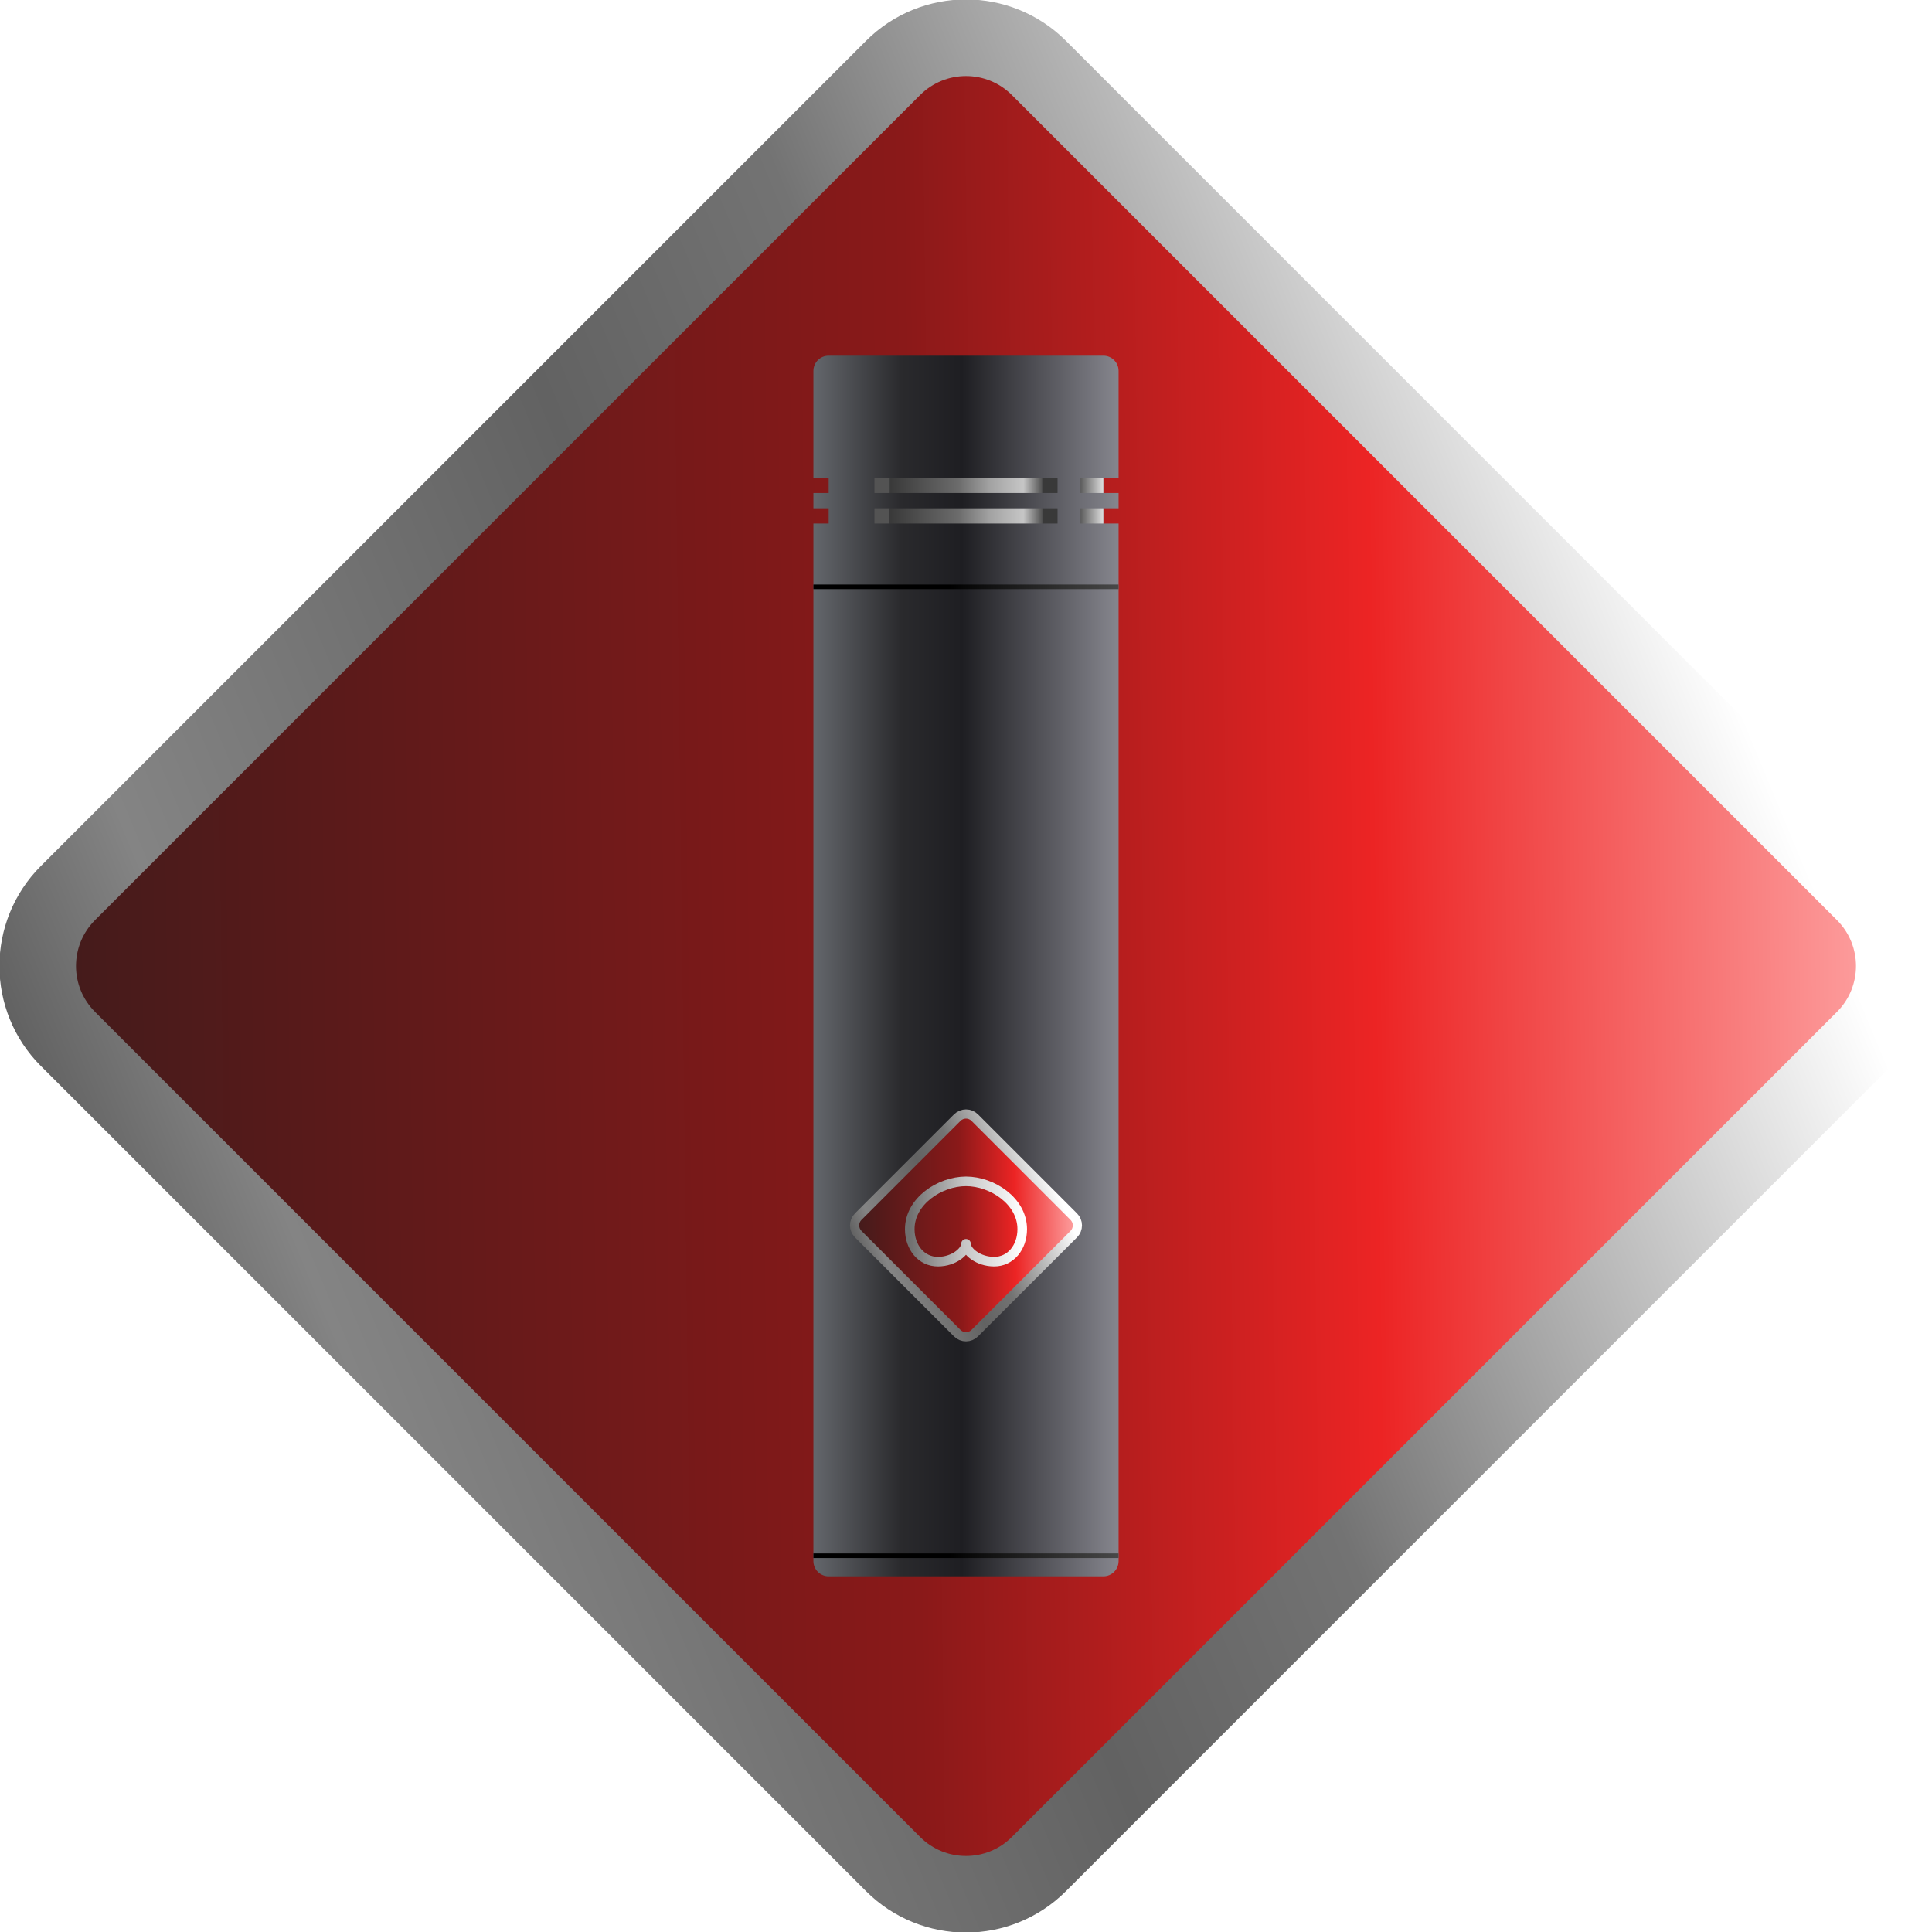
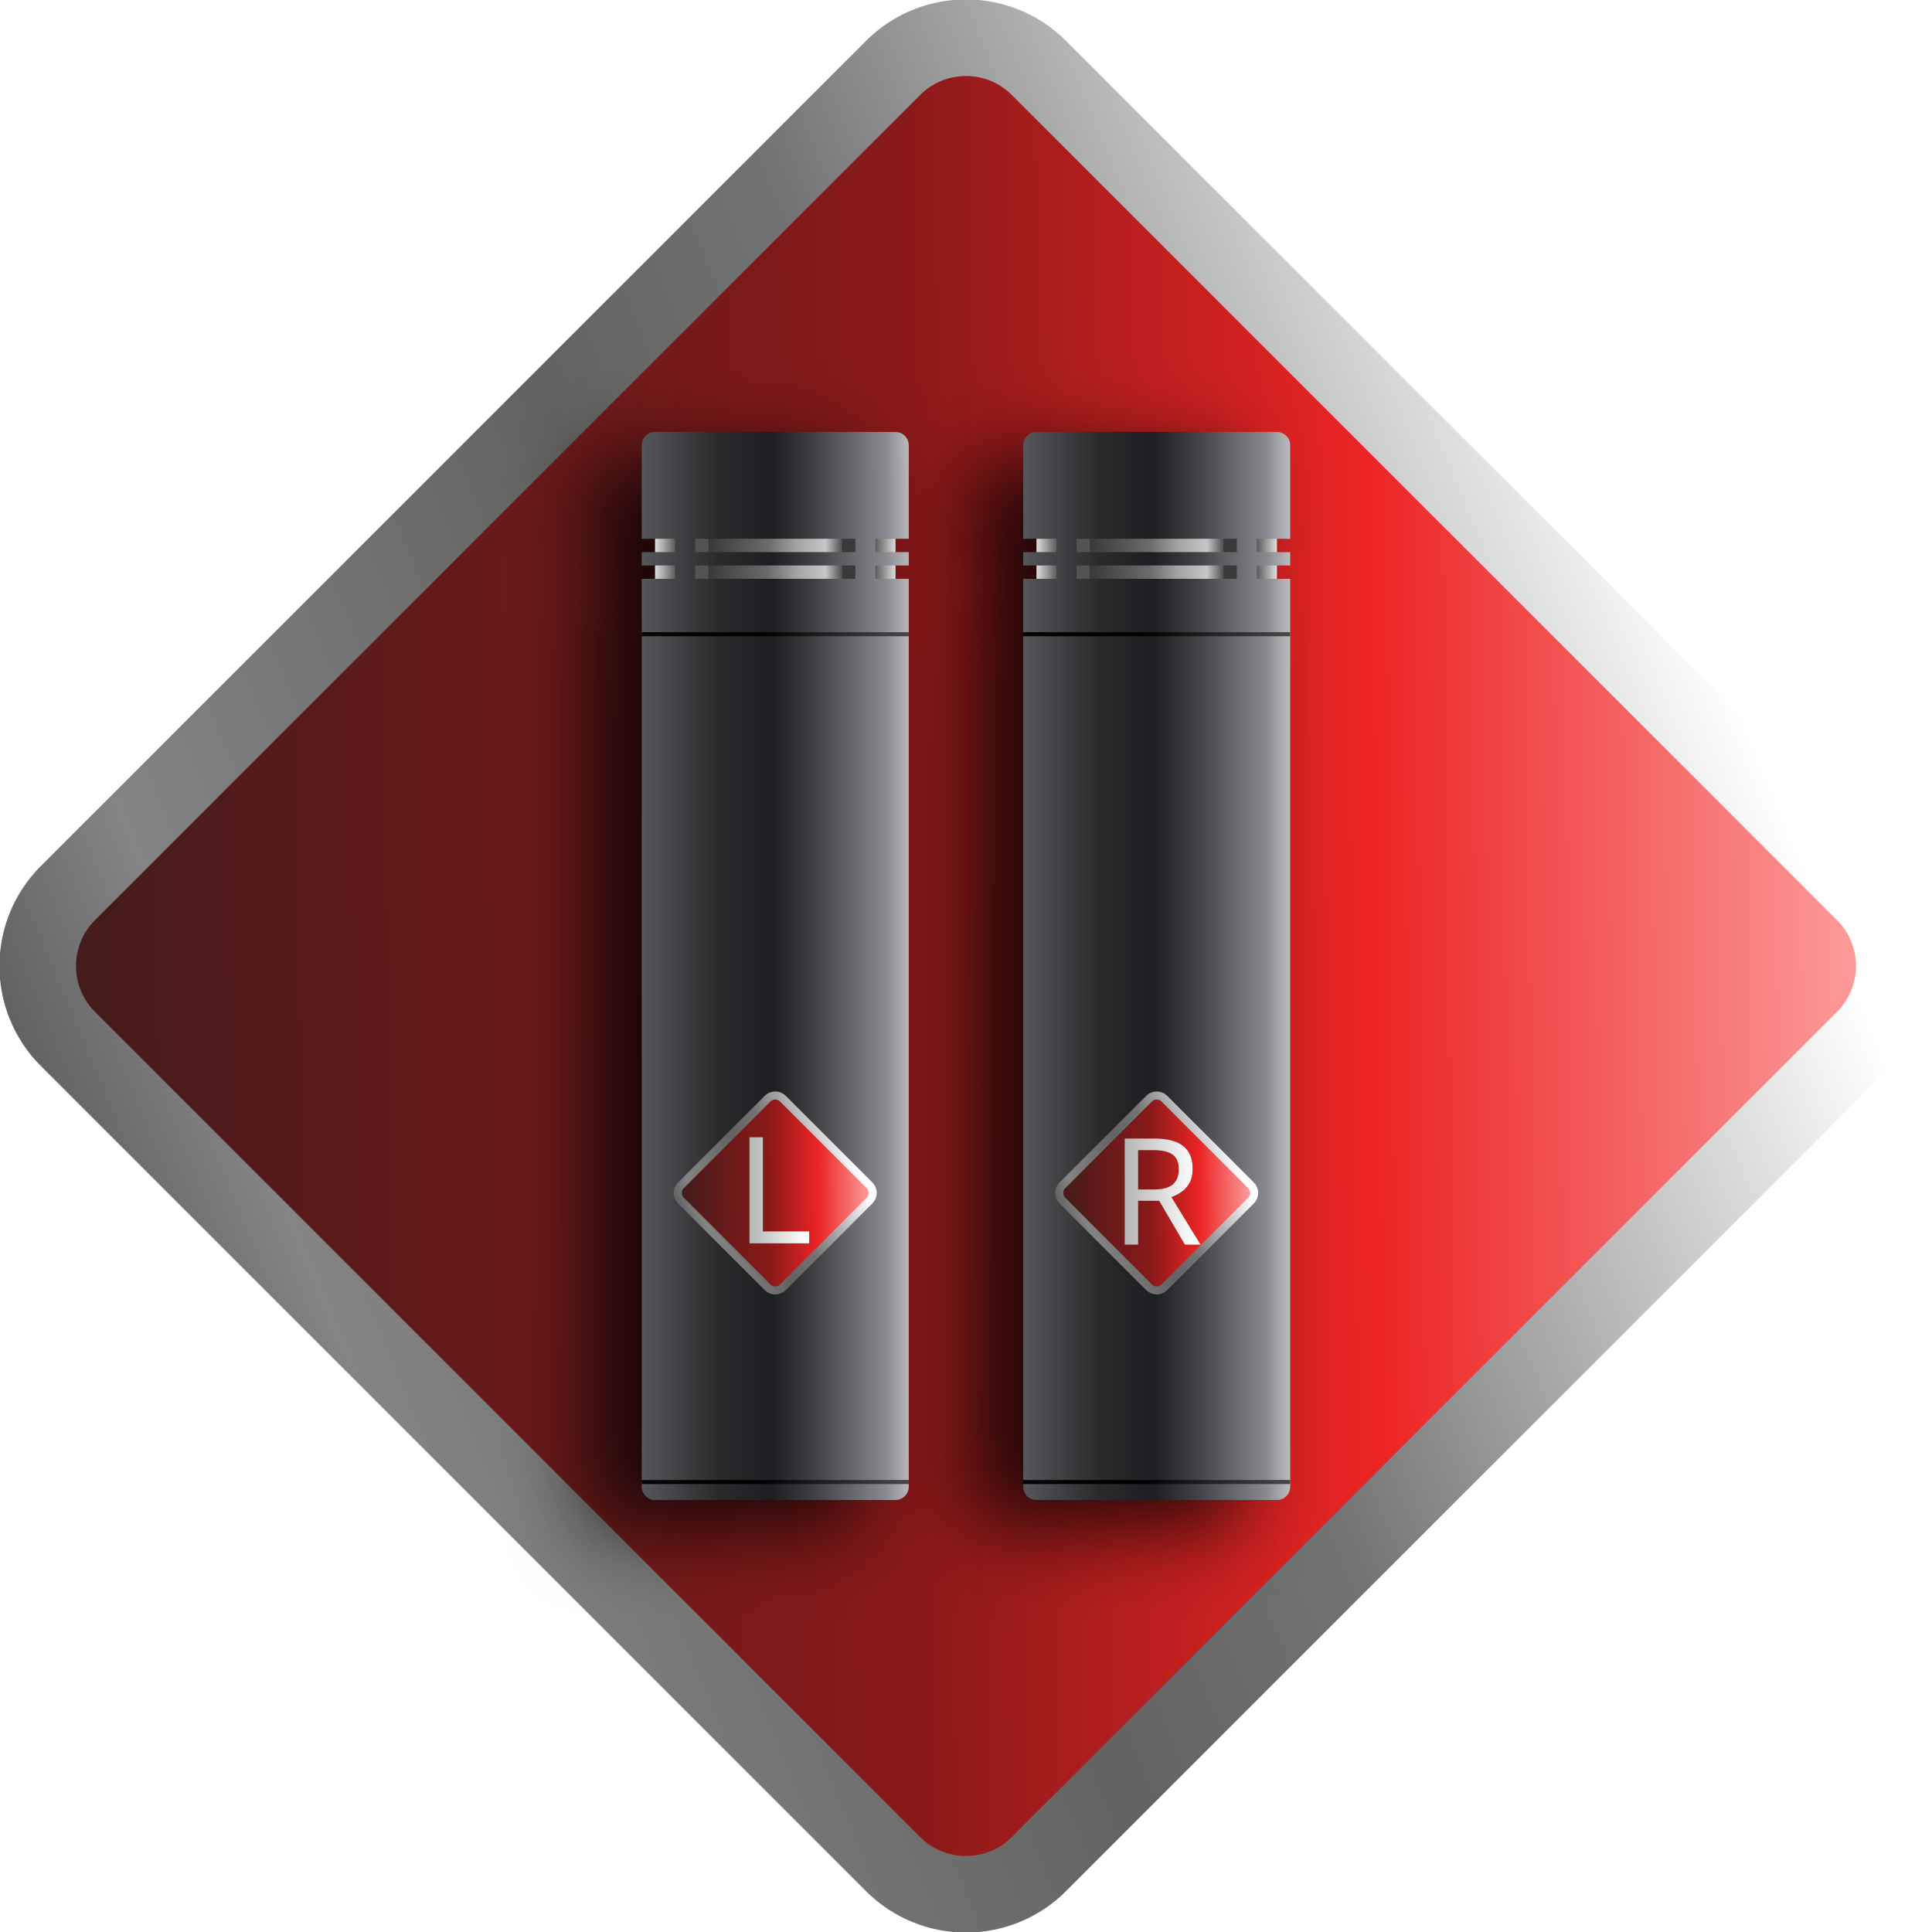
<svg xmlns="http://www.w3.org/2000/svg" xmlns:xlink="http://www.w3.org/1999/xlink" width="15.194mm" height="15.194mm" viewBox="0 0 151.945 151.945" version="1.1" id="svg5" xml:space="preserve">
  <defs id="defs2">
-     <linearGradient id="linearGradient1036">
-       <stop style="stop-color:#6f6f6f;stop-opacity:1;" offset="0" id="stop1032" />
-       <stop style="stop-color:#c6c6c6;stop-opacity:1;" offset="0.485" id="stop1041" />
-       <stop style="stop-color:#ffffff;stop-opacity:1;" offset="1" id="stop1034" />
+     <linearGradient id="linearGradient54">
+       <stop style="stop-color:#b3b3b3;stop-opacity:1;" offset="0" id="stop54" />
+       <stop style="stop-color:#ffffff;stop-opacity:1;" offset="1" id="stop55" />
+     </linearGradient>
+     <linearGradient id="linearGradient52">
+       <stop style="stop-color:#b2b2b2;stop-opacity:1;" offset="0" id="stop52" />
+       <stop style="stop-color:#ffffff;stop-opacity:1;" offset="1" id="stop53" />
    </linearGradient>
    <linearGradient id="linearGradient2327">
      <stop style="stop-color:#3e1b1b;stop-opacity:1;" offset="0" id="stop2323" />
      <stop style="stop-color:#8a1919;stop-opacity:1;" offset="0.475" id="stop2331" />
      <stop style="stop-color:#ec2424;stop-opacity:1;" offset="0.713" id="stop2333" />
      <stop style="stop-color:#ffadad;stop-opacity:1;" offset="1" id="stop2325" />
    </linearGradient>
    <linearGradient id="linearGradient2266">
      <stop style="stop-color:#4c4c4c;stop-opacity:1;" offset="0" id="stop2319" />
      <stop style="stop-color:#848484;stop-opacity:1;" offset="0.144" id="stop2262" />
      <stop style="stop-color:#626262;stop-opacity:1;" offset="0.415" id="stop2321" />
      <stop style="stop-color:#737373;stop-opacity:1;" offset="0.561" id="stop2317" />
      <stop style="stop-color:#ffffff;stop-opacity:1;" offset="0.896" id="stop2264" />
    </linearGradient>
+     <linearGradient xlink:href="#linearGradient2266" id="linearGradient2268" x1="-406.419" y1="443.324" x2="-257.737" y2="504.724" gradientUnits="userSpaceOnUse" />
+     <linearGradient xlink:href="#linearGradient2327" id="linearGradient2329" x1="-387.251" y1="420.233" x2="-277.954" y2="526.766" gradientUnits="userSpaceOnUse" />
    <linearGradient id="linearGradient2120">
      <stop style="stop-color:#393939;stop-opacity:1;" offset="0" id="stop2114" />
      <stop style="stop-color:#6b6b6b;stop-opacity:1;" offset="0.449" id="stop2116" />
      <stop style="stop-color:#a2a2a2;stop-opacity:1;" offset="0.655" id="stop2126" />
      <stop style="stop-color:#c6c6c6;stop-opacity:1;" offset="0.876" id="stop2118" />
      <stop style="stop-color:#515151;stop-opacity:1;" offset="1" id="stop2124" />
    </linearGradient>
    <linearGradient id="linearGradient2067">
      <stop style="stop-color:#5b5b5b;stop-opacity:1;" offset="0" id="stop2061" />
      <stop style="stop-color:#dedede;stop-opacity:1;" offset="1" id="stop2065" />
    </linearGradient>
    <linearGradient id="linearGradient939">
      <stop style="stop-color:#000000;stop-opacity:1;" offset="0.448" id="stop935" />
      <stop style="stop-color:#484848;stop-opacity:1;" offset="1" id="stop937" />
    </linearGradient>
    <linearGradient id="linearGradient925">
-       <stop style="stop-color:#676a6f;stop-opacity:1;" offset="0" id="stop921" />
+       <stop style="stop-color:#58595c;stop-opacity:1;" offset="0" id="stop921" />
      <stop style="stop-color:#2a2a2d;stop-opacity:1;" offset="0.293" id="stop931" />
      <stop style="stop-color:#1e1e22;stop-opacity:1;" offset="0.488" id="stop929" />
-       <stop style="stop-color:#898991;stop-opacity:1;" offset="1" id="stop923" />
+       <stop style="stop-color:#3e3e43;stop-opacity:1;" offset="0.637" id="stop17" />
+       <stop style="stop-color:#898991;stop-opacity:1;" offset="0.901" id="stop923" />
+       <stop style="stop-color:#c5c5c5;stop-opacity:1;" offset="1" id="stop18" />
    </linearGradient>
-     <linearGradient xlink:href="#linearGradient2266" id="linearGradient2268" x1="-406.419" y1="443.324" x2="-257.737" y2="504.724" gradientUnits="userSpaceOnUse" />
-     <linearGradient xlink:href="#linearGradient2327" id="linearGradient2329" x1="-387.251" y1="420.233" x2="-277.954" y2="526.766" gradientUnits="userSpaceOnUse" />
-     <linearGradient xlink:href="#linearGradient925" id="linearGradient551" gradientUnits="userSpaceOnUse" gradientTransform="matrix(1.029853,0,0,1.0073,-2.985352,-2.919973)" x1="2.3841858e-06" y1="400" x2="200" y2="400" />
-     <linearGradient xlink:href="#linearGradient939" id="linearGradient553" gradientUnits="userSpaceOnUse" x1="-5.6843419e-14" y1="151.5" x2="200" y2="151.5" />
-     <linearGradient xlink:href="#linearGradient939" id="linearGradient555" gradientUnits="userSpaceOnUse" gradientTransform="translate(0,634.9998)" x1="-5.6843419e-14" y1="151.5" x2="200" y2="151.5" />
-     <linearGradient xlink:href="#linearGradient2120" id="linearGradient557" gradientUnits="userSpaceOnUse" gradientTransform="matrix(0.8333333,0,0,1,16.66667,0)" x1="40" y1="85" x2="160" y2="85" />
-     <linearGradient xlink:href="#linearGradient2067" id="linearGradient559" gradientUnits="userSpaceOnUse" gradientTransform="matrix(0.125,0,0,1,170,-7.2566405e-6)" x1="40" y1="85" x2="160" y2="85" />
-     <linearGradient xlink:href="#linearGradient2067" id="linearGradient561" gradientUnits="userSpaceOnUse" gradientTransform="matrix(0.125,0,0,1,170,19.99999)" x1="40" y1="85" x2="160" y2="85" />
-     <linearGradient xlink:href="#linearGradient2120" id="linearGradient563" gradientUnits="userSpaceOnUse" gradientTransform="matrix(0.8333333,0,0,1,16.66667,20)" x1="40" y1="85" x2="160" y2="85" />
-     <linearGradient xlink:href="#linearGradient2327" id="linearGradient565" gradientUnits="userSpaceOnUse" x1="-387.251" y1="420.233" x2="-277.954" y2="526.766" />
-     <linearGradient xlink:href="#linearGradient2266" id="linearGradient567" gradientUnits="userSpaceOnUse" x1="-406.419" y1="443.324" x2="-257.737" y2="504.724" />
-     <linearGradient xlink:href="#linearGradient1036" id="linearGradient569" gradientUnits="userSpaceOnUse" x1="0" y1="142.751" x2="400.001" y2="142.751" />
+     <linearGradient xlink:href="#linearGradient925" id="linearGradient16" gradientUnits="userSpaceOnUse" gradientTransform="matrix(1.029853,0,0,1.0073,-161.5202,88.94099)" x1="2.3841858e-06" y1="400" x2="200" y2="400" />
+     <linearGradient xlink:href="#linearGradient939" id="linearGradient17" gradientUnits="userSpaceOnUse" gradientTransform="translate(-158.5349,91.86096)" x1="-5.6843419e-14" y1="151.5" x2="200" y2="151.5" />
+     <linearGradient xlink:href="#linearGradient939" id="linearGradient18" gradientUnits="userSpaceOnUse" gradientTransform="translate(-158.5349,726.8608)" x1="-5.6843419e-14" y1="151.5" x2="200" y2="151.5" />
+     <linearGradient xlink:href="#linearGradient2120" id="linearGradient19" gradientUnits="userSpaceOnUse" gradientTransform="matrix(0.8333333,0,0,1,16.66667,0)" x1="40" y1="85" x2="160" y2="85" />
+     <linearGradient xlink:href="#linearGradient2067" id="linearGradient20" gradientUnits="userSpaceOnUse" gradientTransform="matrix(0.125,0,0,1,170,-7.2566405e-6)" x1="40" y1="85" x2="160" y2="85" />
+     <linearGradient xlink:href="#linearGradient2067" id="linearGradient21" gradientUnits="userSpaceOnUse" gradientTransform="matrix(0.125,0,0,1,170,19.99999)" x1="40" y1="85" x2="160" y2="85" />
+     <linearGradient xlink:href="#linearGradient2120" id="linearGradient22" gradientUnits="userSpaceOnUse" gradientTransform="matrix(0.8333333,0,0,1,16.66667,20)" x1="40" y1="85" x2="160" y2="85" />
+     <linearGradient xlink:href="#linearGradient2067" id="linearGradient23" gradientUnits="userSpaceOnUse" gradientTransform="matrix(0.125,0,0,1,-30.00001,-8.2109607e-6)" x1="40" y1="85" x2="160" y2="85" />
+     <linearGradient xlink:href="#linearGradient2067" id="linearGradient24" gradientUnits="userSpaceOnUse" gradientTransform="matrix(0.125,0,0,1,-30.00001,19.99999)" x1="40" y1="85" x2="160" y2="85" />
+     <linearGradient xlink:href="#linearGradient2327" id="linearGradient25" gradientUnits="userSpaceOnUse" gradientTransform="translate(-177.0566,-47.14559)" x1="-387.251" y1="420.233" x2="-277.954" y2="526.766" />
+     <linearGradient xlink:href="#linearGradient2266" id="linearGradient26" gradientUnits="userSpaceOnUse" gradientTransform="translate(-177.0566,-47.14559)" x1="-406.419" y1="443.324" x2="-257.737" y2="504.724" />
+     <linearGradient xlink:href="#linearGradient925" id="linearGradient39" gradientUnits="userSpaceOnUse" gradientTransform="matrix(1.029853,0,0,1.0073,-161.5202,88.94099)" x1="2.3841858e-06" y1="400" x2="200" y2="400" />
+     <linearGradient xlink:href="#linearGradient939" id="linearGradient40" gradientUnits="userSpaceOnUse" gradientTransform="translate(-158.5349,91.86096)" x1="-5.6843419e-14" y1="151.5" x2="200" y2="151.5" />
+     <linearGradient xlink:href="#linearGradient939" id="linearGradient41" gradientUnits="userSpaceOnUse" gradientTransform="translate(-158.5349,726.8608)" x1="-5.6843419e-14" y1="151.5" x2="200" y2="151.5" />
+     <linearGradient xlink:href="#linearGradient2120" id="linearGradient42" gradientUnits="userSpaceOnUse" gradientTransform="matrix(0.8333333,0,0,1,16.66667,0)" x1="40" y1="85" x2="160" y2="85" />
+     <linearGradient xlink:href="#linearGradient2067" id="linearGradient43" gradientUnits="userSpaceOnUse" gradientTransform="matrix(0.125,0,0,1,170,-7.2566405e-6)" x1="40" y1="85" x2="160" y2="85" />
+     <linearGradient xlink:href="#linearGradient2067" id="linearGradient44" gradientUnits="userSpaceOnUse" gradientTransform="matrix(0.125,0,0,1,170,19.99999)" x1="40" y1="85" x2="160" y2="85" />
+     <linearGradient xlink:href="#linearGradient2120" id="linearGradient45" gradientUnits="userSpaceOnUse" gradientTransform="matrix(0.8333333,0,0,1,16.66667,20)" x1="40" y1="85" x2="160" y2="85" />
+     <linearGradient xlink:href="#linearGradient2067" id="linearGradient46" gradientUnits="userSpaceOnUse" gradientTransform="matrix(0.125,0,0,1,-30.00001,-8.2109607e-6)" x1="40" y1="85" x2="160" y2="85" />
+     <linearGradient xlink:href="#linearGradient2067" id="linearGradient47" gradientUnits="userSpaceOnUse" gradientTransform="matrix(0.125,0,0,1,-30.00001,19.99999)" x1="40" y1="85" x2="160" y2="85" />
+     <linearGradient xlink:href="#linearGradient2327" id="linearGradient48" gradientUnits="userSpaceOnUse" gradientTransform="translate(-177.0566,-47.14559)" x1="-387.251" y1="420.233" x2="-277.954" y2="526.766" />
+     <linearGradient xlink:href="#linearGradient2266" id="linearGradient49" gradientUnits="userSpaceOnUse" gradientTransform="translate(-177.0566,-47.14559)" x1="-406.419" y1="443.324" x2="-257.737" y2="504.724" />
+     <filter style="color-interpolation-filters:sRGB" id="filter50" x="-0.368" y="-0.092" width="1.735" height="1.184">
+       <feGaussianBlur stdDeviation="30.625" id="feGaussianBlur50" />
+     </filter>
+     <filter style="color-interpolation-filters:sRGB" id="filter51" x="-0.368" y="-0.092" width="1.735" height="1.184">
+       <feGaussianBlur stdDeviation="30.625" id="feGaussianBlur51" />
+     </filter>
+     <linearGradient xlink:href="#linearGradient52" id="linearGradient53" x1="-79.607" y1="660.963" x2="-35.996" y2="660.963" gradientUnits="userSpaceOnUse" />
+     <linearGradient xlink:href="#linearGradient54" id="linearGradient55" x1="182.06" y1="662.406" x2="236.796" y2="662.406" gradientUnits="userSpaceOnUse" gradientTransform="translate(-266.3096,-0.4791662)" />
  </defs>
  <g id="layer1" style="display:inline" transform="translate(-24.02762,-494.0276)">
    <rect style="display:inline;fill:url(#linearGradient2329);fill-opacity:1;stroke:url(#linearGradient2268);stroke-width:12.044;paint-order:stroke fill markers" id="rect2237" width="101.975" height="101.975" x="-383.328" y="422.774" rx="5.099" transform="rotate(-45)" />
-     <g id="g549" transform="matrix(0.12,0,0,0.12,88,522)">
-       <path id="path507" style="fill:url(#linearGradient551);stroke-width:5.905;paint-order:stroke fill markers" d="M 9.999,0 C 4.459,0 0,4.459 0,9.999 V 80 h 9.999 v 9.999 H 0 v 9.999 h 9.999 v 9.999 H 0 v 680 c 0,5.54 4.459,9.999 9.999,9.999 H 189.999 c 5.54,0 9.999,-4.459 9.999,-9.999 V 109.998 h -9.999 v -9.999 h 9.999 v -9.999 h -9.999 v -9.999 h 9.999 V 9.999 C 199.998,4.459 195.539,0 189.999,0 Z" />
-       <rect style="fill:url(#linearGradient553);fill-opacity:1;stroke:none;stroke-width:3.931;paint-order:stroke fill markers" id="rect509" width="200" height="3" x="-5.6843419e-14" y="150" />
-       <rect style="fill:url(#linearGradient555);fill-opacity:1;stroke:none;stroke-width:3.931;paint-order:stroke fill markers" id="rect511" width="200" height="3" x="0" y="785" />
-       <g id="g529">
-         <rect style="fill:url(#linearGradient557);fill-opacity:1;stroke-width:7.868;paint-order:stroke fill markers" id="rect513" width="100" height="10" x="50" y="80" rx="0" />
-         <rect style="fill:url(#linearGradient559);fill-opacity:1;stroke-width:3.047;paint-order:stroke fill markers" id="rect515" width="15" height="10" x="175" y="80" rx="0" />
-         <rect style="fill:url(#linearGradient561);fill-opacity:1;stroke-width:3.047;paint-order:stroke fill markers" id="rect517" width="15" height="10" x="175" y="100" rx="0" />
-         <rect style="fill:#393939;fill-opacity:1;stroke-width:2.488;paint-order:stroke fill markers" id="rect519" width="10" height="10" x="150" y="80" rx="0" />
-         <rect style="fill:#393939;fill-opacity:1;stroke-width:2.488;paint-order:stroke fill markers" id="rect521" width="10" height="10" x="150" y="100" rx="0" />
-         <rect style="fill:#535353;fill-opacity:1;stroke-width:2.488;paint-order:stroke fill markers" id="rect523" width="10" height="10" x="40" y="80" rx="0" />
-         <rect style="fill:#535353;fill-opacity:1;stroke-width:2.488;paint-order:stroke fill markers" id="rect525" width="10" height="10" x="40" y="100" rx="0" />
-         <rect style="display:inline;fill:url(#linearGradient563);fill-opacity:1;stroke-width:7.868;paint-order:stroke fill markers" id="rect527" width="100" height="10" x="50" y="100" rx="0" />
+     <g id="g39" transform="matrix(0.105,0,0,0.105,91.14378,518.3547)">
+       <path id="path51" style="display:inline;opacity:0.8;fill:#000000;fill-opacity:1;stroke-width:5.905;paint-order:stroke fill markers;filter:url(#filter51)" d="m -186.655,110.956 c -5.54,0 -9.999,4.459 -9.999,9.999 v 70.001 h 9.999 v 9.999 h -9.999 v 9.999 h 9.999 v 9.999 h -9.999 v 680 c 0,5.54 4.459,9.999 9.999,9.999 H -6.656 c 5.54,0 9.999,-4.459 9.999,-9.999 V 220.954 h -9.999 v -9.999 h 9.999 v -9.999 h -9.999 v -9.999 h 9.999 v -70.001 c 0,-5.54 -4.459,-9.999 -9.999,-9.999 z" />
+       <path id="path27" style="display:inline;fill:url(#linearGradient39);stroke-width:5.905;paint-order:stroke fill markers" d="m -148.536,91.861 c -5.54,0 -9.999,4.459 -9.999,9.999 v 70.001 h 9.999 v 9.999 h -9.999 v 9.999 h 9.999 v 9.999 h -9.999 v 680 c 0,5.54 4.459,9.999 9.999,9.999 H 31.464 c 5.54,0 9.999,-4.459 9.999,-9.999 V 201.859 h -9.999 v -9.999 h 9.999 v -9.999 h -9.999 v -9.999 h 9.999 v -70.001 c 0,-5.54 -4.459,-9.999 -9.999,-9.999 z" />
+       <rect style="display:inline;fill:url(#linearGradient40);fill-opacity:1;stroke:none;stroke-width:3.931;paint-order:stroke fill markers" id="rect27" width="200" height="3" x="-158.535" y="241.861" />
+       <rect style="display:inline;fill:url(#linearGradient41);fill-opacity:1;stroke:none;stroke-width:3.931;paint-order:stroke fill markers" id="rect28" width="200" height="3" x="-158.535" y="876.861" />
+       <g id="g38" style="display:inline" transform="translate(-158.5349,91.86096)">
+         <rect style="fill:url(#linearGradient42);fill-opacity:1;stroke-width:7.868;paint-order:stroke fill markers" id="rect29" width="100" height="10" x="50" y="80" rx="0" />
+         <rect style="fill:url(#linearGradient43);fill-opacity:1;stroke-width:3.047;paint-order:stroke fill markers" id="rect30" width="15" height="10" x="175" y="80" rx="0" />
+         <rect style="fill:url(#linearGradient44);fill-opacity:1;stroke-width:3.047;paint-order:stroke fill markers" id="rect31" width="15" height="10" x="175" y="100" rx="0" />
+         <rect style="fill:#393939;fill-opacity:1;stroke-width:2.488;paint-order:stroke fill markers" id="rect32" width="10" height="10" x="150" y="80" rx="0" />
+         <rect style="fill:#393939;fill-opacity:1;stroke-width:2.488;paint-order:stroke fill markers" id="rect33" width="10" height="10" x="150" y="100" rx="0" />
+         <rect style="fill:#535353;fill-opacity:1;stroke-width:2.488;paint-order:stroke fill markers" id="rect34" width="10" height="10" x="40" y="80" rx="0" />
+         <rect style="fill:#535353;fill-opacity:1;stroke-width:2.488;paint-order:stroke fill markers" id="rect35" width="10" height="10" x="40" y="100" rx="0" />
+         <rect style="display:inline;fill:url(#linearGradient45);fill-opacity:1;stroke-width:7.868;paint-order:stroke fill markers" id="rect36" width="100" height="10" x="50" y="100" rx="0" />
+         <rect style="fill:url(#linearGradient46);fill-opacity:1;stroke-width:3.047;paint-order:stroke fill markers" id="rect37" width="15" height="10" x="-25" y="80" rx="0" transform="scale(-1,1)" />
+         <rect style="fill:url(#linearGradient47);fill-opacity:1;stroke-width:3.047;paint-order:stroke fill markers" id="rect38" width="15" height="10" x="-25" y="100" rx="0" transform="scale(-1,1)" />
      </g>
-       <rect style="display:inline;fill:url(#linearGradient565);fill-opacity:1;stroke:url(#linearGradient567);stroke-width:12.044;paint-order:stroke fill markers" id="rect531" width="101.975" height="101.975" x="-383.328" y="422.774" rx="5.099" transform="rotate(-45)" />
-       <path id="path533" style="display:inline;fill:none;fill-opacity:1;stroke:url(#linearGradient569);stroke-width:34.112;stroke-linecap:butt;stroke-linejoin:round;stroke-dasharray:none;stroke-opacity:1" class="UnoptimicedTransforms" d="M 199.998,0 C 106.998,0 0,70 0,170 c 0,64.3 40.999,115.602 99.999,115.502 56,0.1 99.999,-36.3 99.999,-63.5 0,27.2 44.004,63.6 100.004,63.5 59,0.1 99.999,-51.202 99.999,-115.502 C 400.001,70 292.998,0 199.998,0 Z" transform="matrix(0.1842837,0,0,0.1842837,63.14312,541.1431)" />
+       <rect style="display:inline;fill:url(#linearGradient48);fill-opacity:1;stroke:url(#linearGradient49);stroke-width:12.044;paint-order:stroke fill markers" id="rect39" width="101.975" height="101.975" x="-560.384" y="375.628" rx="5.099" transform="rotate(-45)" />
+       <text xml:space="preserve" style="display:inline;font-style:normal;font-variant:normal;font-weight:normal;font-stretch:normal;font-size:111.252px;line-height:1.25;font-family:FandolHei;-inkscape-font-specification:FandolHei;fill:url(#linearGradient53);stroke:none;stroke-width:20.86" x="-88.618" y="699.568" id="text51" transform="translate(-8.2413069e-6)">
+         <tspan id="tspan51" style="font-style:normal;font-variant:normal;font-weight:normal;font-stretch:normal;font-size:111.252px;font-family:FandolHei;-inkscape-font-specification:FandolHei;fill:url(#linearGradient53);fill-opacity:1;stroke-width:20.86" x="-88.618" y="699.568">L</tspan>
+       </text>
+     </g>
+     <g id="g16" transform="matrix(0.105,0,0,0.105,121.1438,518.3547)" style="display:inline">
+       <path id="path50" style="display:inline;opacity:0.8;fill:#000000;fill-opacity:1;stroke-width:5.905;paint-order:stroke fill markers;filter:url(#filter50)" d="m -186.655,110.956 c -5.54,0 -9.999,4.459 -9.999,9.999 v 70.001 h 9.999 v 9.999 h -9.999 v 9.999 h 9.999 v 9.999 h -9.999 v 680 c 0,5.54 4.459,9.999 9.999,9.999 H -6.656 c 5.54,0 9.999,-4.459 9.999,-9.999 V 220.954 h -9.999 v -9.999 h 9.999 v -9.999 h -9.999 v -9.999 h 9.999 v -70.001 c 0,-5.54 -4.459,-9.999 -9.999,-9.999 z" />
+       <path id="path4" style="display:inline;fill:url(#linearGradient16);stroke-width:5.905;paint-order:stroke fill markers" d="m -148.536,91.861 c -5.54,0 -9.999,4.459 -9.999,9.999 v 70.001 h 9.999 v 9.999 h -9.999 v 9.999 h 9.999 v 9.999 h -9.999 v 680 c 0,5.54 4.459,9.999 9.999,9.999 H 31.464 c 5.54,0 9.999,-4.459 9.999,-9.999 V 201.859 h -9.999 v -9.999 h 9.999 v -9.999 h -9.999 v -9.999 h 9.999 v -70.001 c 0,-5.54 -4.459,-9.999 -9.999,-9.999 z" />
+       <rect style="display:inline;fill:url(#linearGradient17);fill-opacity:1;stroke:none;stroke-width:3.931;paint-order:stroke fill markers" id="rect4" width="200" height="3" x="-158.535" y="241.861" />
+       <rect style="display:inline;fill:url(#linearGradient18);fill-opacity:1;stroke:none;stroke-width:3.931;paint-order:stroke fill markers" id="rect5" width="200" height="3" x="-158.535" y="876.861" />
+       <g id="g15" style="display:inline" transform="translate(-158.5349,91.86096)">
+         <rect style="fill:url(#linearGradient19);fill-opacity:1;stroke-width:7.868;paint-order:stroke fill markers" id="rect6" width="100" height="10" x="50" y="80" rx="0" />
+         <rect style="fill:url(#linearGradient20);fill-opacity:1;stroke-width:3.047;paint-order:stroke fill markers" id="rect7" width="15" height="10" x="175" y="80" rx="0" />
+         <rect style="fill:url(#linearGradient21);fill-opacity:1;stroke-width:3.047;paint-order:stroke fill markers" id="rect8" width="15" height="10" x="175" y="100" rx="0" />
+         <rect style="fill:#393939;fill-opacity:1;stroke-width:2.488;paint-order:stroke fill markers" id="rect9" width="10" height="10" x="150" y="80" rx="0" />
+         <rect style="fill:#393939;fill-opacity:1;stroke-width:2.488;paint-order:stroke fill markers" id="rect10" width="10" height="10" x="150" y="100" rx="0" />
+         <rect style="fill:#535353;fill-opacity:1;stroke-width:2.488;paint-order:stroke fill markers" id="rect11" width="10" height="10" x="40" y="80" rx="0" />
+         <rect style="fill:#535353;fill-opacity:1;stroke-width:2.488;paint-order:stroke fill markers" id="rect12" width="10" height="10" x="40" y="100" rx="0" />
+         <rect style="display:inline;fill:url(#linearGradient22);fill-opacity:1;stroke-width:7.868;paint-order:stroke fill markers" id="rect13" width="100" height="10" x="50" y="100" rx="0" />
+         <rect style="fill:url(#linearGradient23);fill-opacity:1;stroke-width:3.047;paint-order:stroke fill markers" id="rect14" width="15" height="10" x="-25" y="80" rx="0" transform="scale(-1,1)" />
+         <rect style="fill:url(#linearGradient24);fill-opacity:1;stroke-width:3.047;paint-order:stroke fill markers" id="rect15" width="15" height="10" x="-25" y="100" rx="0" transform="scale(-1,1)" />
+       </g>
+       <rect style="display:inline;fill:url(#linearGradient25);fill-opacity:1;stroke:url(#linearGradient26);stroke-width:12.044;paint-order:stroke fill markers" id="rect16" width="101.975" height="101.975" x="-560.384" y="375.628" rx="5.099" transform="rotate(-45)" />
+       <text xml:space="preserve" style="font-style:normal;font-variant:normal;font-weight:normal;font-stretch:normal;font-size:111.252px;line-height:1.25;font-family:FandolHei;-inkscape-font-specification:FandolHei;display:inline;fill:url(#linearGradient55);stroke:none;stroke-width:20.86" x="-93.261" y="700.531" id="text52">
+         <tspan id="tspan52" style="font-style:normal;font-variant:normal;font-weight:normal;font-stretch:normal;font-size:111.252px;font-family:FandolHei;-inkscape-font-specification:FandolHei;fill:url(#linearGradient55);fill-opacity:1;stroke-width:20.86" x="-93.261" y="700.531">R</tspan>
+       </text>
    </g>
  </g>
</svg>
